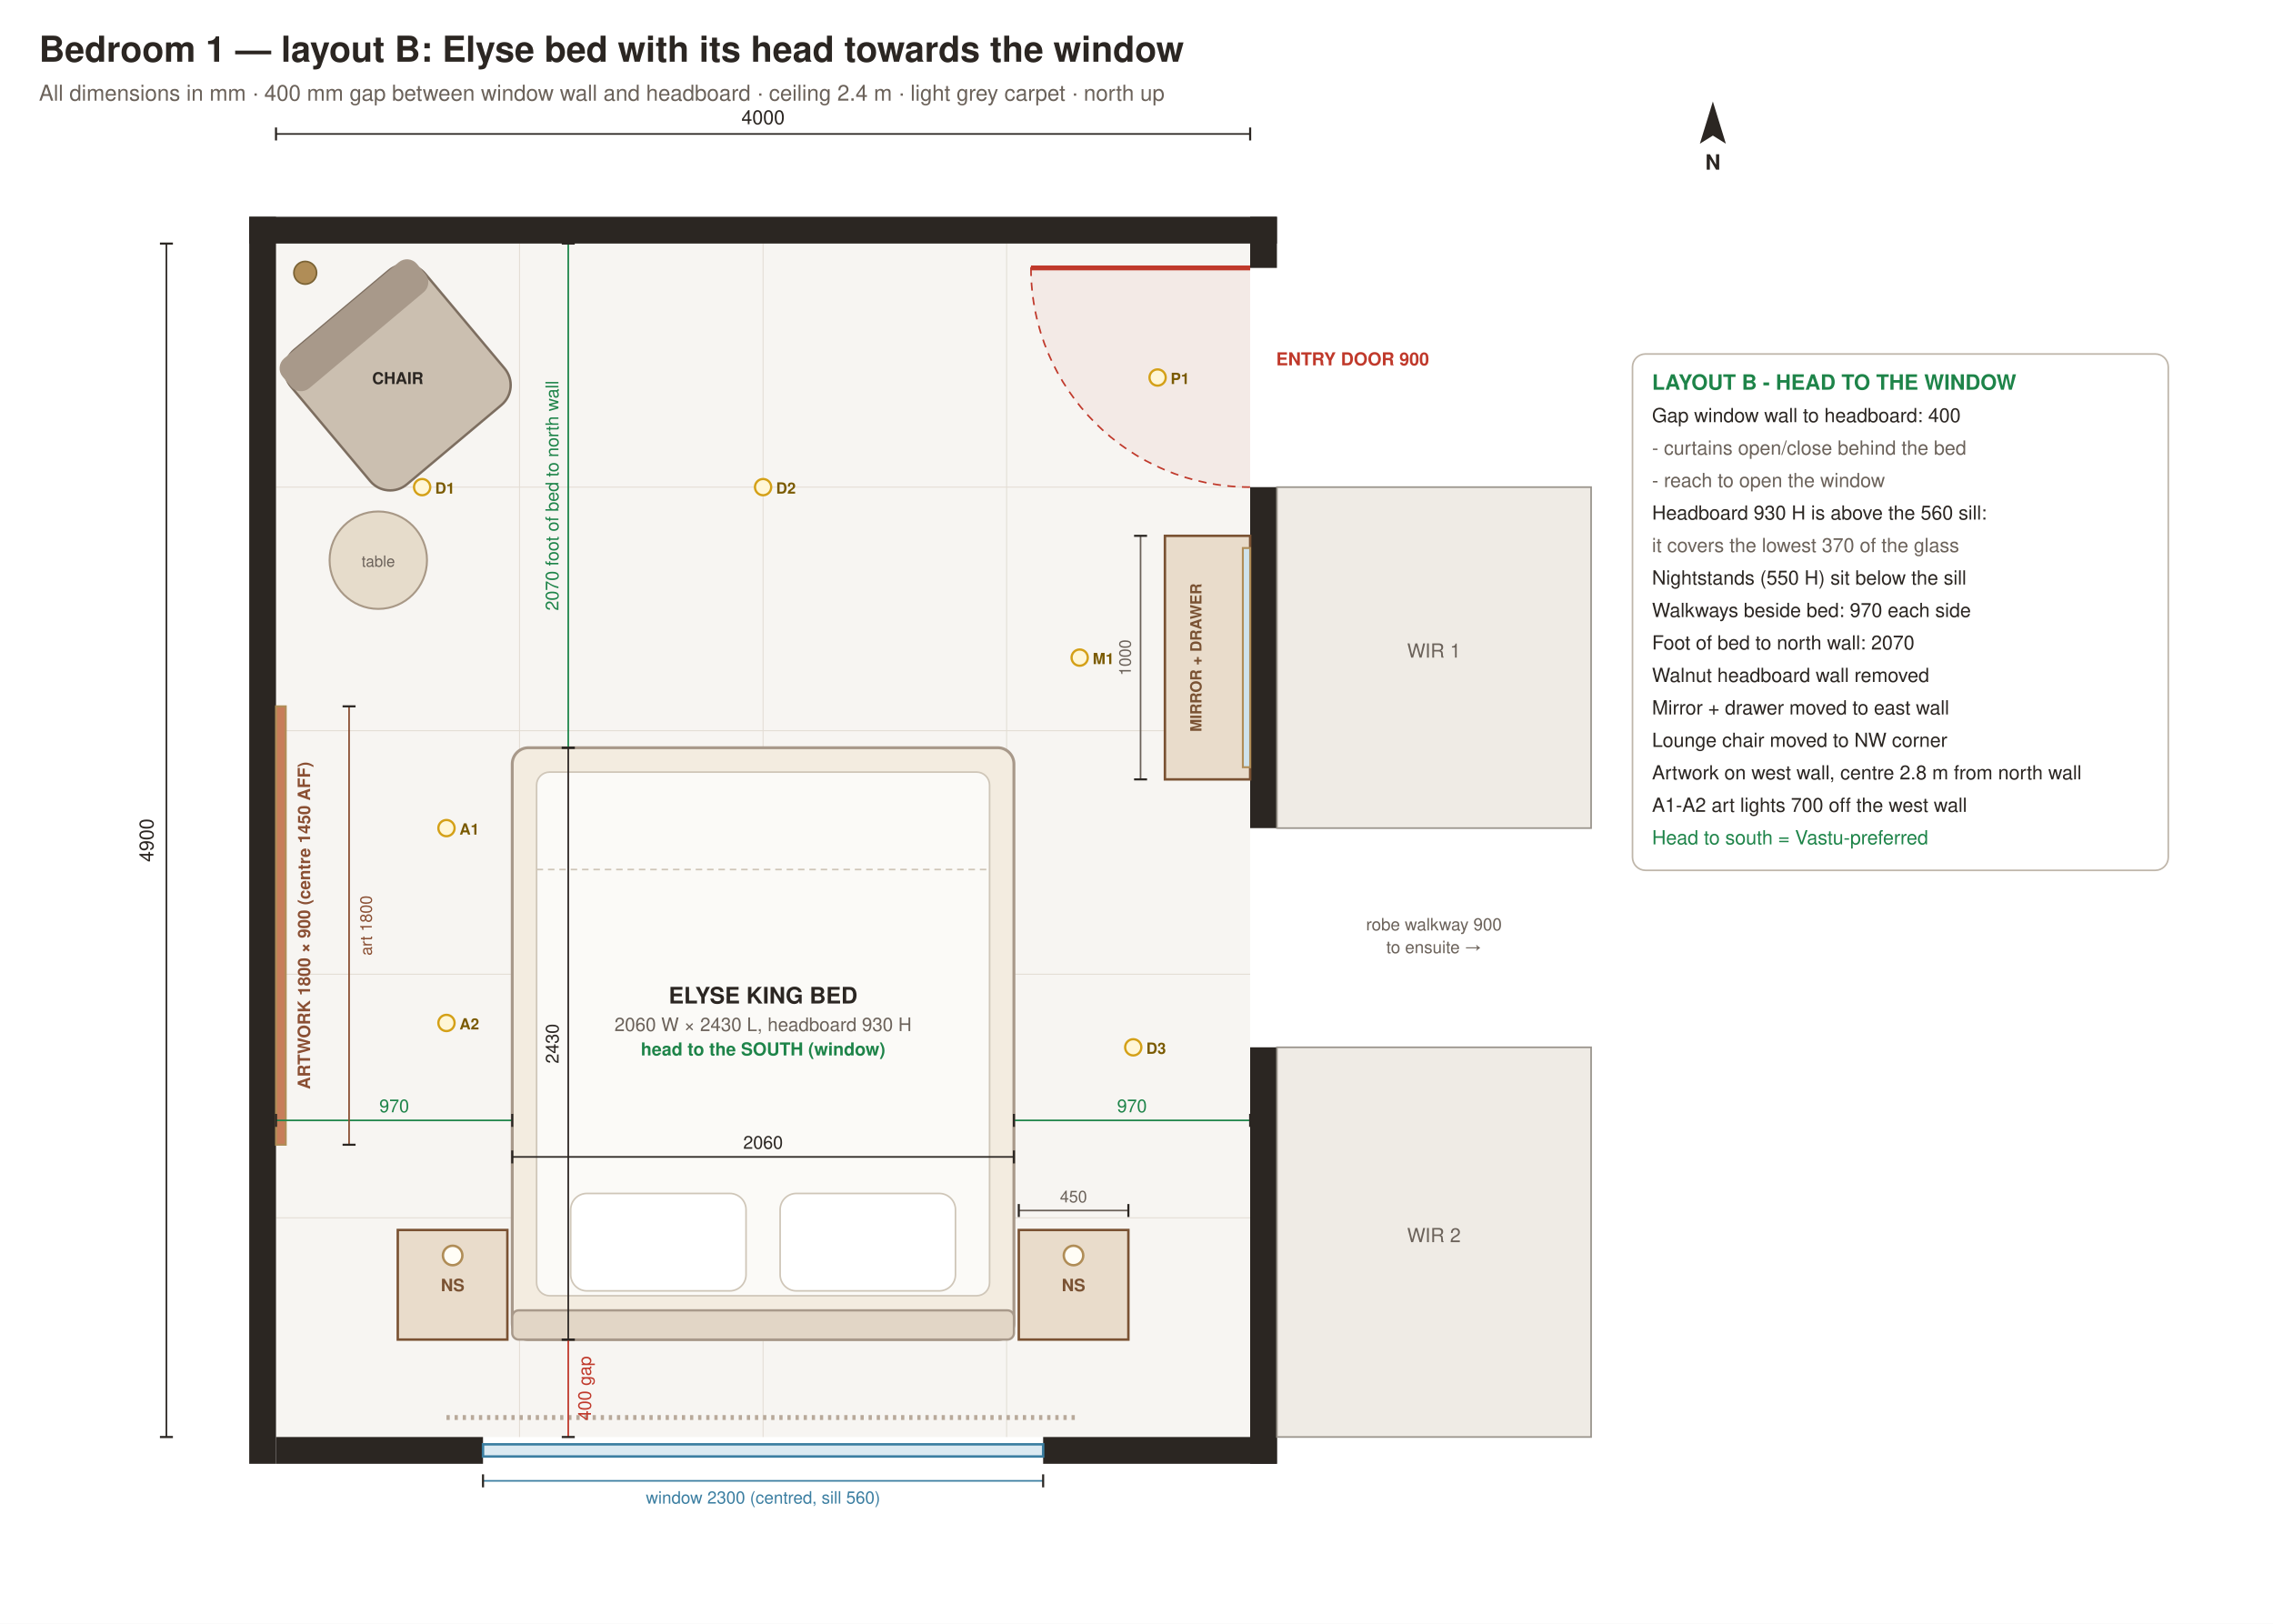
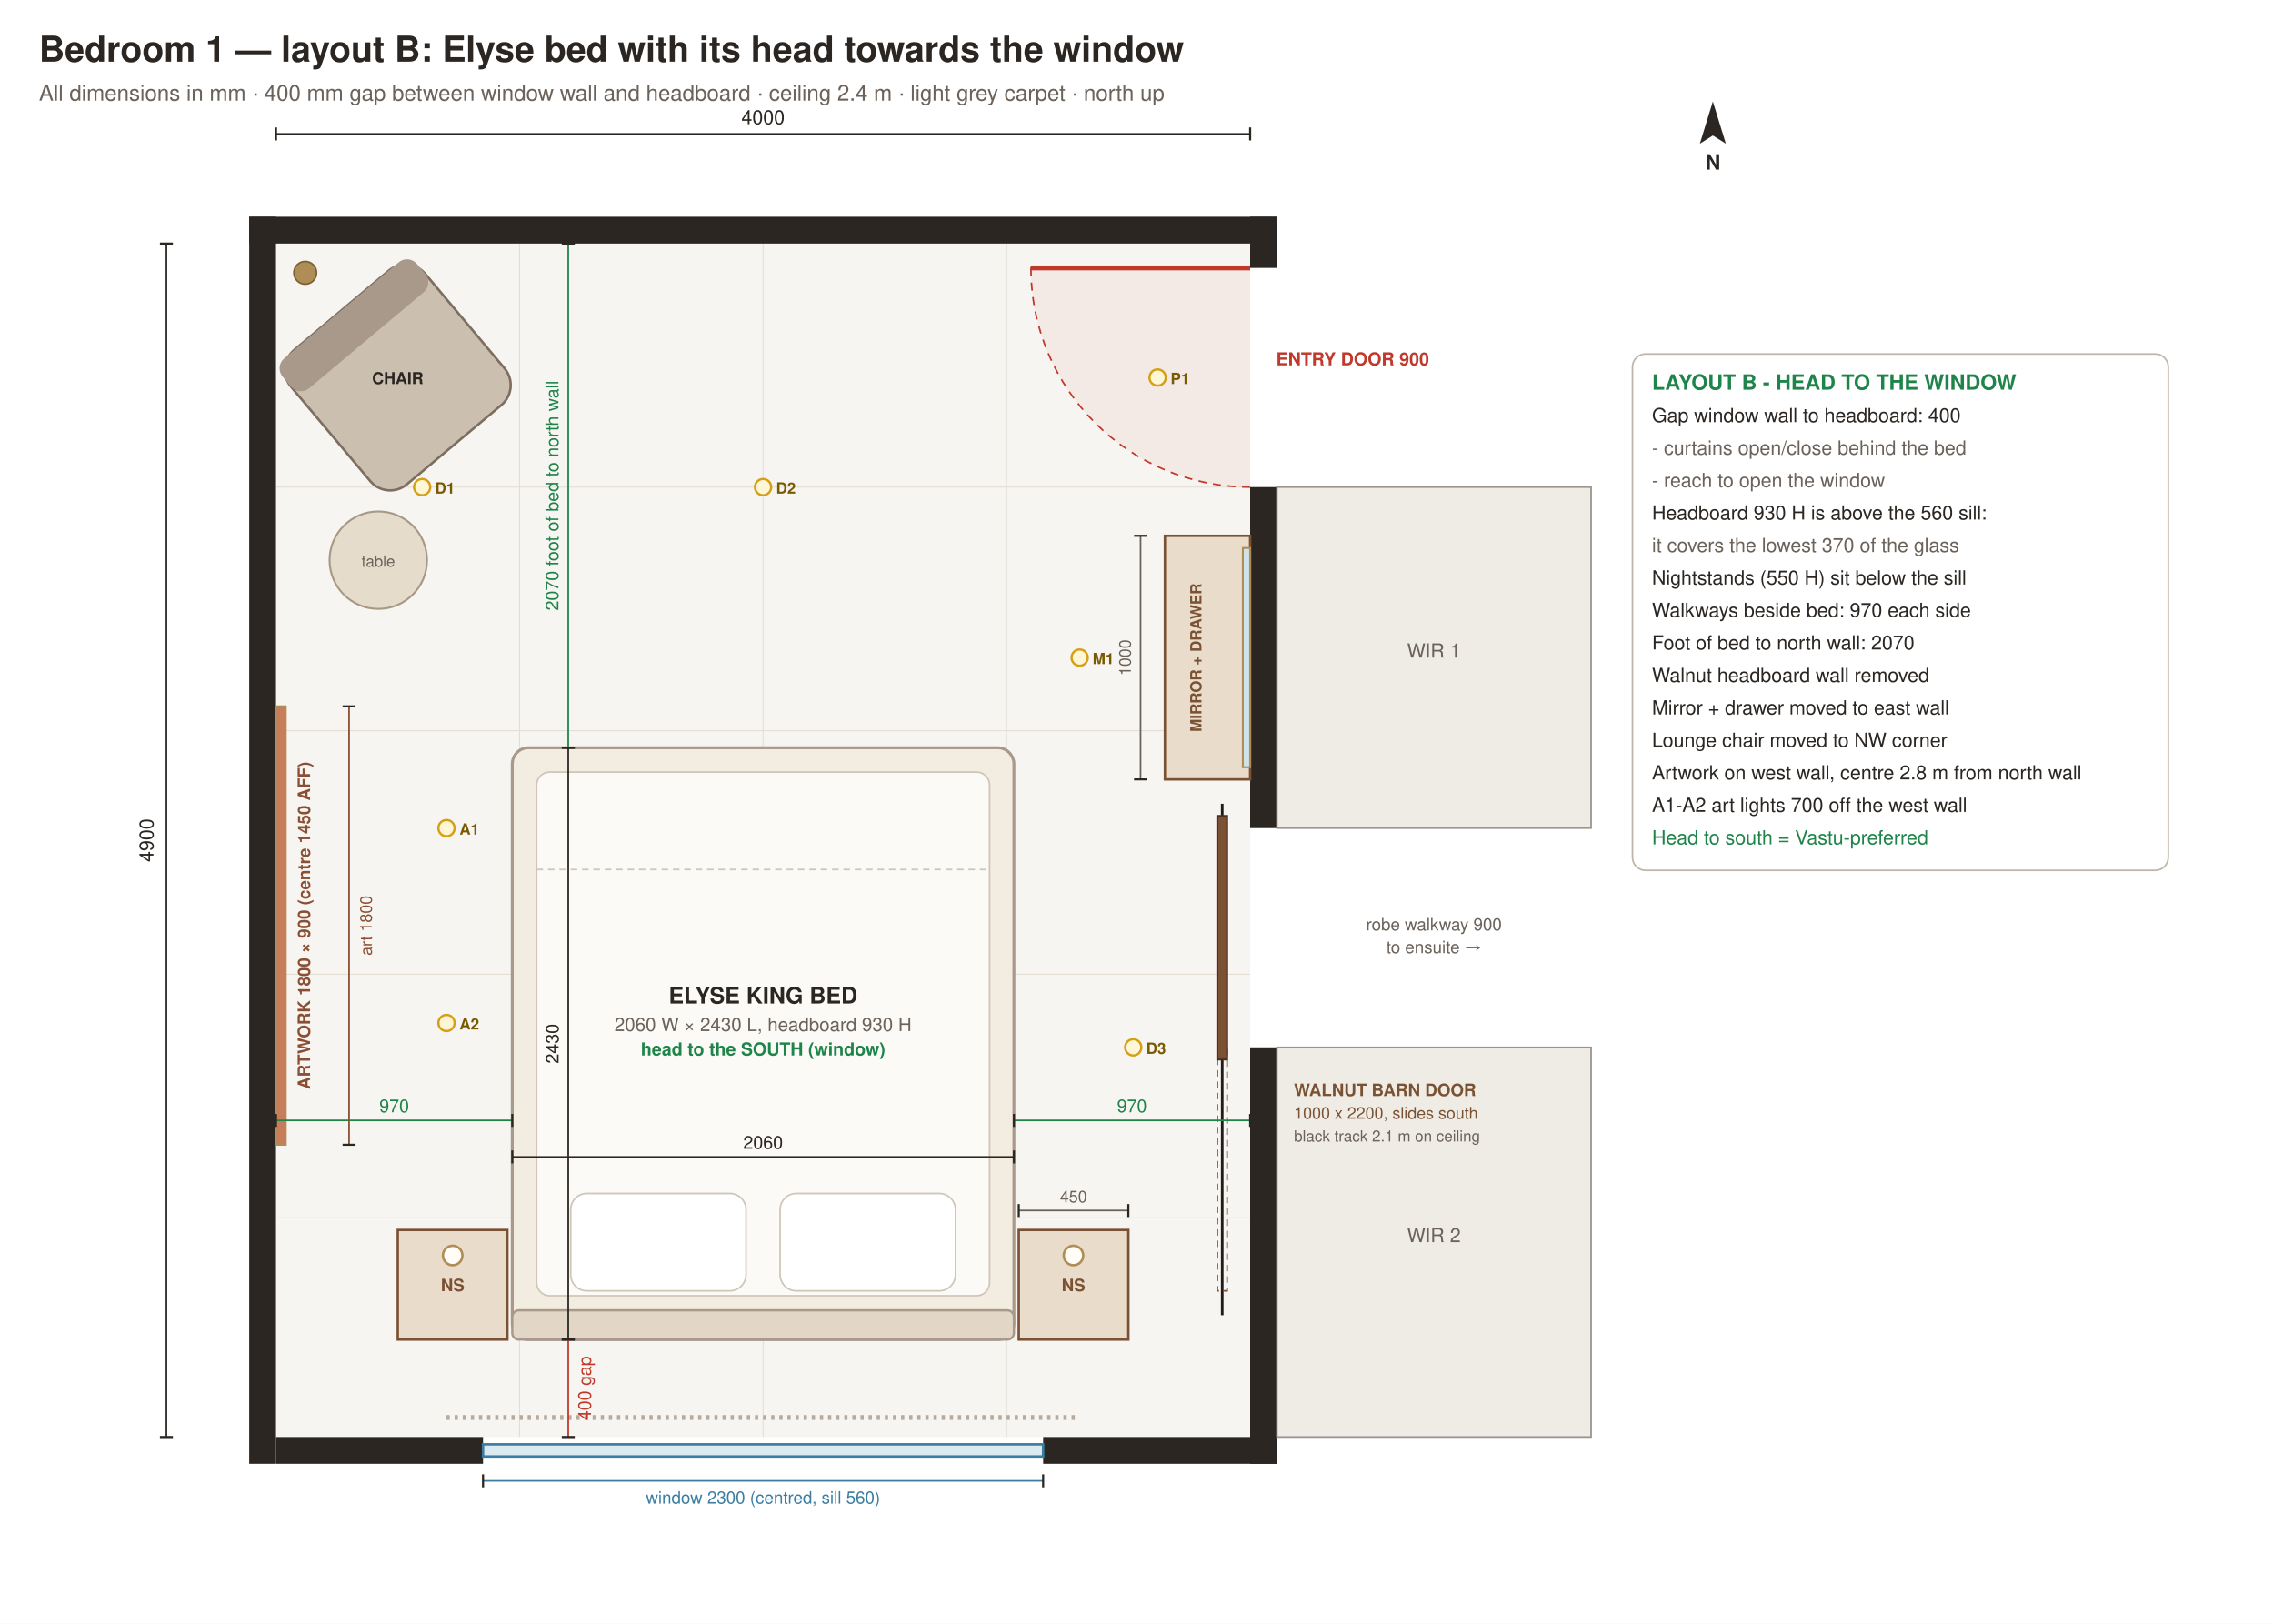
<svg xmlns="http://www.w3.org/2000/svg" width="1400" height="1000" viewBox="0 0 1400 1000" font-family="Helvetica, Arial, sans-serif">
  <rect width="1400" height="1000" fill="#ffffff" />
  <defs>
    <marker id="tk" viewBox="0 0 10 10" refX="5" refY="5" markerWidth="8" markerHeight="8" orient="auto">
      <path d="M5 0L5 10" stroke="#2b2622" stroke-width="1.6" />
    </marker>
  </defs>
  <text x="24" y="38" font-size="22" font-weight="700" fill="#2b2622">Bedroom 1 — layout B: Elyse bed with its head towards the window</text>
  <text x="24" y="62" font-size="13.5" fill="#6b625a">All dimensions in mm · 400 mm gap between window wall and headboard · ceiling 2.4 m · light grey carpet · north up</text>
  <rect x="170.0" y="150.0" width="600.0" height="735.0" fill="#f7f5f2" fill-opacity="1" stroke="none" stroke-width="0" rx="0" />
  <line x1="320.0" y1="150.0" x2="320.0" y2="885.0" stroke="#e3ddd4" stroke-width="0.6" />
  <line x1="470.0" y1="150.0" x2="470.0" y2="885.0" stroke="#e3ddd4" stroke-width="0.6" />
  <line x1="620.0" y1="150.0" x2="620.0" y2="885.0" stroke="#e3ddd4" stroke-width="0.6" />
  <line x1="170.0" y1="300.0" x2="770.0" y2="300.0" stroke="#e3ddd4" stroke-width="0.6" />
  <line x1="170.0" y1="450.0" x2="770.0" y2="450.0" stroke="#e3ddd4" stroke-width="0.6" />
  <line x1="170.0" y1="600.0" x2="770.0" y2="600.0" stroke="#e3ddd4" stroke-width="0.6" />
  <line x1="170.0" y1="750.0" x2="770.0" y2="750.0" stroke="#e3ddd4" stroke-width="0.6" />
  <rect x="153.5" y="133.5" width="16.5" height="768.0" fill="#2b2622" fill-opacity="1" stroke="#2b2622" stroke-width="0" rx="0" />
  <rect x="153.5" y="133.5" width="633.0" height="16.5" fill="#2b2622" fill-opacity="1" stroke="#2b2622" stroke-width="0" rx="0" />
  <rect x="170.0" y="885.0" width="127.5" height="16.5" fill="#2b2622" fill-opacity="1" stroke="#2b2622" stroke-width="0" rx="0" />
  <rect x="642.5" y="885.0" width="144.0" height="16.5" fill="#2b2622" fill-opacity="1" stroke="#2b2622" stroke-width="0" rx="0" />
  <rect x="297.5" y="889.5" width="345.0" height="7.5" fill="#dbe9f1" fill-opacity="1" stroke="#3b7ea1" stroke-width="1.5" rx="0" />
  <rect x="770.0" y="133.5" width="16.5" height="31.5" fill="#2b2622" fill-opacity="1" stroke="#2b2622" stroke-width="0" rx="0" />
  <rect x="770.0" y="300.0" width="16.5" height="210.0" fill="#2b2622" fill-opacity="1" stroke="#2b2622" stroke-width="0" rx="0" />
  <rect x="770.0" y="645.0" width="16.5" height="256.5" fill="#2b2622" fill-opacity="1" stroke="#2b2622" stroke-width="0" rx="0" />
  <path d="M770.0 165.0 L635.0 165.0 A135.0 135.0 0 0 0 770.0 300.0" fill="#c0392b" fill-opacity="0.06" stroke="#c0392b" stroke-width="1" stroke-dasharray="5 4" />
  <line x1="770.0" y1="165.0" x2="635.0" y2="165.0" stroke="#c0392b" stroke-width="3" />
  <text x="786.0" y="225.0" font-size="11" fill="#c0392b" text-anchor="start" font-weight="700">ENTRY DOOR 900</text>
  <rect x="786.5" y="300.0" width="193.5" height="210.0" fill="#efebe5" fill-opacity="1" stroke="#9a948c" stroke-width="1" rx="0" />
  <text x="883.2" y="405.0" font-size="12" fill="#6b625a" text-anchor="middle" font-weight="400">WIR 1</text>
  <rect x="786.5" y="645.0" width="193.5" height="240.0" fill="#efebe5" fill-opacity="1" stroke="#9a948c" stroke-width="1" rx="0" />
  <text x="883.2" y="765.0" font-size="12" fill="#6b625a" text-anchor="middle" font-weight="400">WIR 2</text>
  <text x="883.2" y="573.0" font-size="10.5" fill="#6b625a" text-anchor="middle" font-weight="400">robe walkway 900</text>
  <text x="883.2" y="587.0" font-size="10.5" fill="#6b625a" text-anchor="middle" font-weight="400">to ensuite →</text>
+   <line x1="752.8" y1="495.0" x2="752.8" y2="810.0" stroke="#1f1c1a" stroke-width="1.6" />
+   <rect x="749.8" y="645.0" width="6.0" height="150.0" fill="none" fill-opacity="1" stroke="#7a5233" stroke-width="1" rx="0" stroke-dasharray="4 3" />
+   <rect x="749.8" y="502.5" width="6.0" height="150.0" fill="#7a5233" fill-opacity="1" stroke="#4a3020" stroke-width="1.2" rx="0" />
+   <text x="797.0" y="675.0" font-size="10.5" fill="#7a5233" text-anchor="start" font-weight="700">WALNUT BARN DOOR</text>
+   <text x="797.0" y="689.0" font-size="10" fill="#7a5233" text-anchor="start" font-weight="400">1000 x 2200, slides south</text>
+   <text x="797.0" y="703.0" font-size="9.5" fill="#6b625a" text-anchor="start" font-weight="400">black track 2.1 m on ceiling</text>
  <line x1="275.0" y1="873.0" x2="665.0" y2="873.0" stroke="#b8a99a" stroke-width="3" stroke-dasharray="2 3" />
  <rect x="315.5" y="460.5" width="309.0" height="364.5" fill="#f3ece0" fill-opacity="1" stroke="#a8998a" stroke-width="1.8" rx="10" />
  <rect x="315.5" y="807.0" width="309.0" height="18.0" fill="#e2d6c6" fill-opacity="1" stroke="#a8998a" stroke-width="1.4" rx="4" />
  <rect x="330.5" y="475.5" width="279.0" height="322.5" fill="#fbfaf7" fill-opacity="1" stroke="#cfc6b8" stroke-width="1" rx="8" />
  <rect x="351.5" y="735.0" width="108.0" height="60.0" fill="#ffffff" fill-opacity="1" stroke="#cfc6b8" stroke-width="1" rx="10" />
  <rect x="480.5" y="735.0" width="108.0" height="60.0" fill="#ffffff" fill-opacity="1" stroke="#cfc6b8" stroke-width="1" rx="10" />
  <line x1="330.5" y1="535.5" x2="609.5" y2="535.5" stroke="#cfc6b8" stroke-width="1" stroke-dasharray="4 3" />
  <text x="470.0" y="618.0" font-size="14" fill="#2b2622" text-anchor="middle" font-weight="700">ELYSE KING BED</text>
  <text x="470.0" y="635.0" font-size="11.5" fill="#6b625a" text-anchor="middle" font-weight="400">2060 W × 2430 L, headboard 930 H</text>
  <text x="470.0" y="650.0" font-size="11" fill="#1e8449" text-anchor="middle" font-weight="700">head to the SOUTH (window)</text>
  <rect x="245.0" y="757.5" width="67.5" height="67.5" fill="#e9dccb" fill-opacity="1" stroke="#7a5233" stroke-width="1.5" rx="0" />
  <text x="278.8" y="795.2" font-size="10.5" fill="#7a5233" text-anchor="middle" font-weight="700">NS</text>
  <circle cx="278.8" cy="773.2" r="6" fill="#fffdf6" stroke="#b08d57" stroke-width="1.5" />
  <rect x="627.5" y="757.5" width="67.5" height="67.5" fill="#e9dccb" fill-opacity="1" stroke="#7a5233" stroke-width="1.5" rx="0" />
  <text x="661.2" y="795.2" font-size="10.5" fill="#7a5233" text-anchor="middle" font-weight="700">NS</text>
  <circle cx="661.2" cy="773.2" r="6" fill="#fffdf6" stroke="#b08d57" stroke-width="1.5" />
  <rect x="170.0" y="435.0" width="6.0" height="270.0" fill="#c77d5a" fill-opacity="1" stroke="#b08d57" stroke-width="1.2" rx="0" />
  <text x="191.0" y="570.0" font-size="10.5" fill="#8a4f33" text-anchor="middle" font-weight="700" transform="rotate(-90 191.0 570.0)">ARTWORK 1800 × 900 (centre 1450 AFF)</text>
  <rect x="717.5" y="330.0" width="52.5" height="150.0" fill="#e9dccb" fill-opacity="1" stroke="#7a5233" stroke-width="1.5" rx="0" />
  <rect x="765.5" y="337.5" width="4.5" height="135.0" fill="#cfe3ec" fill-opacity="1" stroke="#b08d57" stroke-width="1.2" rx="0" />
  <text x="740.0" y="405.0" font-size="9.5" fill="#7a5233" text-anchor="middle" font-weight="700" transform="rotate(-90 740.0 405.0)">MIRROR + DRAWER</text>
  <g transform="translate(245.0 232.5) rotate(-40)">
    <rect x="-54.0" y="-54.0" width="108.0" height="108.0" rx="16" fill="#cbbfb0" stroke="#7d6e60" stroke-width="1.5" />
    <rect x="-54.0" y="-54.0" width="108.0" height="24.0" rx="8" fill="#a8998a" />
  </g>
  <text x="245.0" y="236.5" font-size="10" fill="#2b2622" text-anchor="middle" font-weight="700">CHAIR</text>
  <circle cx="233.0" cy="345.0" r="30.0" fill="#e6dccb" stroke="#a89886" stroke-width="1.2" />
  <text x="233.0" y="349.0" font-size="9.5" fill="#6b625a" text-anchor="middle" font-weight="400">table</text>
  <circle cx="188.0" cy="168.0" r="7" fill="#b08d57" stroke="#7a6234" stroke-width="1" />
  <circle cx="260.0" cy="300.0" r="5" fill="#fff6d6" stroke="#d4a017" stroke-width="1.4" />
  <text x="268.0" y="304.0" font-size="9.5" fill="#7a5a00" text-anchor="start" font-weight="700">D1</text>
  <circle cx="470.0" cy="300.0" r="5" fill="#fff6d6" stroke="#d4a017" stroke-width="1.4" />
  <text x="478.0" y="304.0" font-size="9.5" fill="#7a5a00" text-anchor="start" font-weight="700">D2</text>
  <circle cx="665.0" cy="405.0" r="5" fill="#fff6d6" stroke="#d4a017" stroke-width="1.4" />
  <text x="673.0" y="409.0" font-size="9.5" fill="#7a5a00" text-anchor="start" font-weight="700">M1</text>
  <circle cx="698.0" cy="645.0" r="5" fill="#fff6d6" stroke="#d4a017" stroke-width="1.4" />
  <text x="706.0" y="649.0" font-size="9.5" fill="#7a5a00" text-anchor="start" font-weight="700">D3</text>
  <circle cx="713.0" cy="232.5" r="5" fill="#fff6d6" stroke="#d4a017" stroke-width="1.4" />
  <text x="721.0" y="236.5" font-size="9.5" fill="#7a5a00" text-anchor="start" font-weight="700">P1</text>
  <circle cx="275.0" cy="510.0" r="5" fill="#fff6d6" stroke="#d4a017" stroke-width="1.4" />
  <text x="283.0" y="514.0" font-size="9.5" fill="#7a5a00" text-anchor="start" font-weight="700">A1</text>
  <circle cx="275.0" cy="630.0" r="5" fill="#fff6d6" stroke="#d4a017" stroke-width="1.4" />
  <text x="283.0" y="634.0" font-size="9.5" fill="#7a5a00" text-anchor="start" font-weight="700">A2</text>
  <line x1="170.0" y1="82.5" x2="770.0" y2="82.5" stroke="#2b2622" stroke-width="1" marker-end="url(#tk)" marker-start="url(#tk)" />
  <text x="470.0" y="76.5" font-size="12" fill="#2b2622" text-anchor="middle" font-weight="400">4000</text>
  <line x1="102.5" y1="150.0" x2="102.5" y2="885.0" stroke="#2b2622" stroke-width="1" marker-end="url(#tk)" marker-start="url(#tk)" />
  <text x="94.5" y="517.5" font-size="12" fill="#2b2622" text-anchor="middle" font-weight="400" transform="rotate(-90 94.5 517.5)">4900</text>
  <line x1="170.0" y1="690.0" x2="315.5" y2="690.0" stroke="#1e8449" stroke-width="1" marker-end="url(#tk)" marker-start="url(#tk)" />
  <text x="242.8" y="685.0" font-size="11" fill="#1e8449" text-anchor="middle" font-weight="400">970</text>
  <line x1="315.5" y1="712.5" x2="624.5" y2="712.5" stroke="#2b2622" stroke-width="1" marker-end="url(#tk)" marker-start="url(#tk)" />
  <text x="470.0" y="707.5" font-size="11" fill="#2b2622" text-anchor="middle" font-weight="400">2060</text>
  <line x1="624.5" y1="690.0" x2="770.0" y2="690.0" stroke="#1e8449" stroke-width="1" marker-end="url(#tk)" marker-start="url(#tk)" />
  <text x="697.2" y="685.0" font-size="11" fill="#1e8449" text-anchor="middle" font-weight="400">970</text>
  <line x1="350.0" y1="150.0" x2="350.0" y2="460.5" stroke="#1e8449" stroke-width="1" marker-end="url(#tk)" marker-start="url(#tk)" />
  <text x="344.0" y="305.2" font-size="11" fill="#1e8449" text-anchor="middle" font-weight="400" transform="rotate(-90 344.0 305.25)">2070 foot of bed to north wall</text>
  <line x1="350.0" y1="460.5" x2="350.0" y2="825.0" stroke="#2b2622" stroke-width="1" marker-end="url(#tk)" marker-start="url(#tk)" />
  <text x="344.0" y="642.8" font-size="11" fill="#2b2622" text-anchor="middle" font-weight="400" transform="rotate(-90 344.0 642.75)">2430</text>
  <line x1="350.0" y1="825.0" x2="350.0" y2="885.0" stroke="#c0392b" stroke-width="1" marker-end="url(#tk)" marker-start="url(#tk)" />
  <text x="364.0" y="855.0" font-size="11" fill="#c0392b" text-anchor="middle" font-weight="400" transform="rotate(-90 364.0 855.0)">400 gap</text>
  <line x1="627.5" y1="745.5" x2="695.0" y2="745.5" stroke="#6b625a" stroke-width="1" marker-end="url(#tk)" marker-start="url(#tk)" />
  <text x="661.2" y="740.5" font-size="10" fill="#6b625a" text-anchor="middle" font-weight="400">450</text>
  <line x1="297.5" y1="912.0" x2="642.5" y2="912.0" stroke="#3b7ea1" stroke-width="1" marker-end="url(#tk)" marker-start="url(#tk)" />
  <text x="470.0" y="926.0" font-size="10.5" fill="#3b7ea1" text-anchor="middle" font-weight="400">window 2300 (centred, sill 560)</text>
  <line x1="702.5" y1="330.0" x2="702.5" y2="480.0" stroke="#6b625a" stroke-width="1" marker-end="url(#tk)" marker-start="url(#tk)" />
  <text x="696.5" y="405.0" font-size="10" fill="#6b625a" text-anchor="middle" font-weight="400" transform="rotate(-90 696.5 405.0)">1000</text>
  <line x1="215.0" y1="435.0" x2="215.0" y2="705.0" stroke="#8a4f33" stroke-width="1" marker-end="url(#tk)" marker-start="url(#tk)" />
  <text x="229.0" y="570.0" font-size="10" fill="#8a4f33" text-anchor="middle" font-weight="400" transform="rotate(-90 229.0 570.0)">art 1800</text>
  <text x="1025.0" y="82.5" font-size="1" fill="#2b2622" text-anchor="start" font-weight="400" />
  <g transform="translate(1055.0 82.5)">
    <polygon points="0,-20 8,6 0,1 -8,6" fill="#2b2622" />
    <text x="0" y="22" font-size="13" font-weight="700" text-anchor="middle" fill="#2b2622">N</text>
  </g>
  <rect x="1005.5" y="218.0" width="330" height="318" rx="8" fill="#ffffff" stroke="#bfb6aa" />
  <text x="1017.5" y="240.0" font-size="13" fill="#1e8449" text-anchor="start" font-weight="700">LAYOUT B - HEAD TO THE WINDOW</text>
  <text x="1017.5" y="260.0" font-size="12" fill="#2b2622" text-anchor="start" font-weight="400">Gap window wall to headboard: 400</text>
  <text x="1017.5" y="280.0" font-size="12" fill="#6b625a" text-anchor="start" font-weight="400">  - curtains open/close behind the bed</text>
  <text x="1017.5" y="300.0" font-size="12" fill="#6b625a" text-anchor="start" font-weight="400">  - reach to open the window</text>
  <text x="1017.5" y="320.0" font-size="12" fill="#2b2622" text-anchor="start" font-weight="400">Headboard 930 H is above the 560 sill:</text>
  <text x="1017.5" y="340.0" font-size="12" fill="#6b625a" text-anchor="start" font-weight="400">  it covers the lowest 370 of the glass</text>
  <text x="1017.5" y="360.0" font-size="12" fill="#2b2622" text-anchor="start" font-weight="400">Nightstands (550 H) sit below the sill</text>
  <text x="1017.5" y="380.0" font-size="12" fill="#2b2622" text-anchor="start" font-weight="400">Walkways beside bed: 970 each side</text>
  <text x="1017.5" y="400.0" font-size="12" fill="#2b2622" text-anchor="start" font-weight="400">Foot of bed to north wall: 2070</text>
  <text x="1017.5" y="420.0" font-size="12" fill="#2b2622" text-anchor="start" font-weight="400">Walnut headboard wall removed</text>
  <text x="1017.5" y="440.0" font-size="12" fill="#2b2622" text-anchor="start" font-weight="400">Mirror + drawer moved to east wall</text>
  <text x="1017.5" y="460.0" font-size="12" fill="#2b2622" text-anchor="start" font-weight="400">Lounge chair moved to NW corner</text>
  <text x="1017.5" y="480.0" font-size="12" fill="#2b2622" text-anchor="start" font-weight="400">Artwork on west wall, centre 2.8 m from north wall</text>
  <text x="1017.5" y="500.0" font-size="12" fill="#2b2622" text-anchor="start" font-weight="400">A1-A2 art lights 700 off the west wall</text>
  <text x="1017.5" y="520.0" font-size="12" fill="#1e8449" text-anchor="start" font-weight="400">Head to south = Vastu-preferred</text>
</svg>
